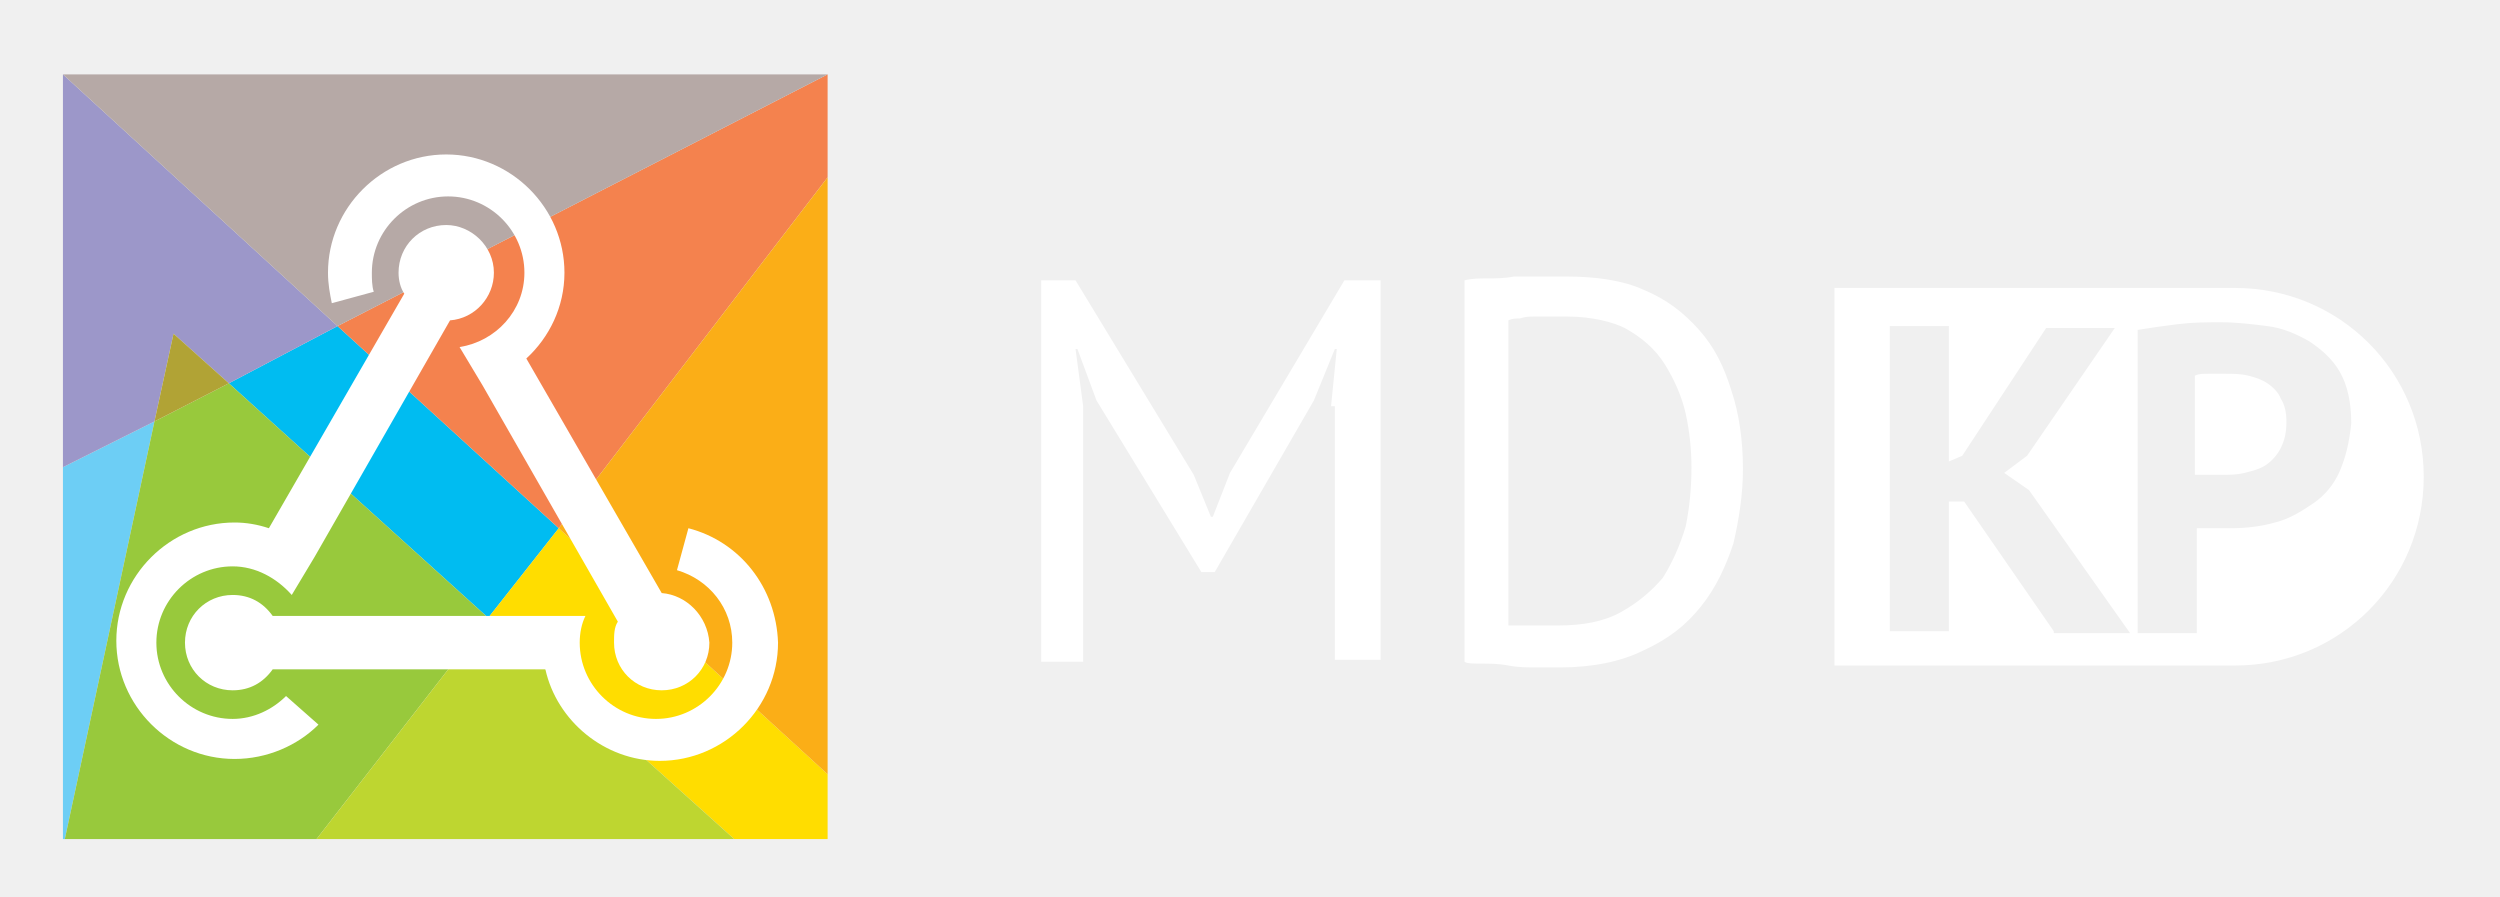
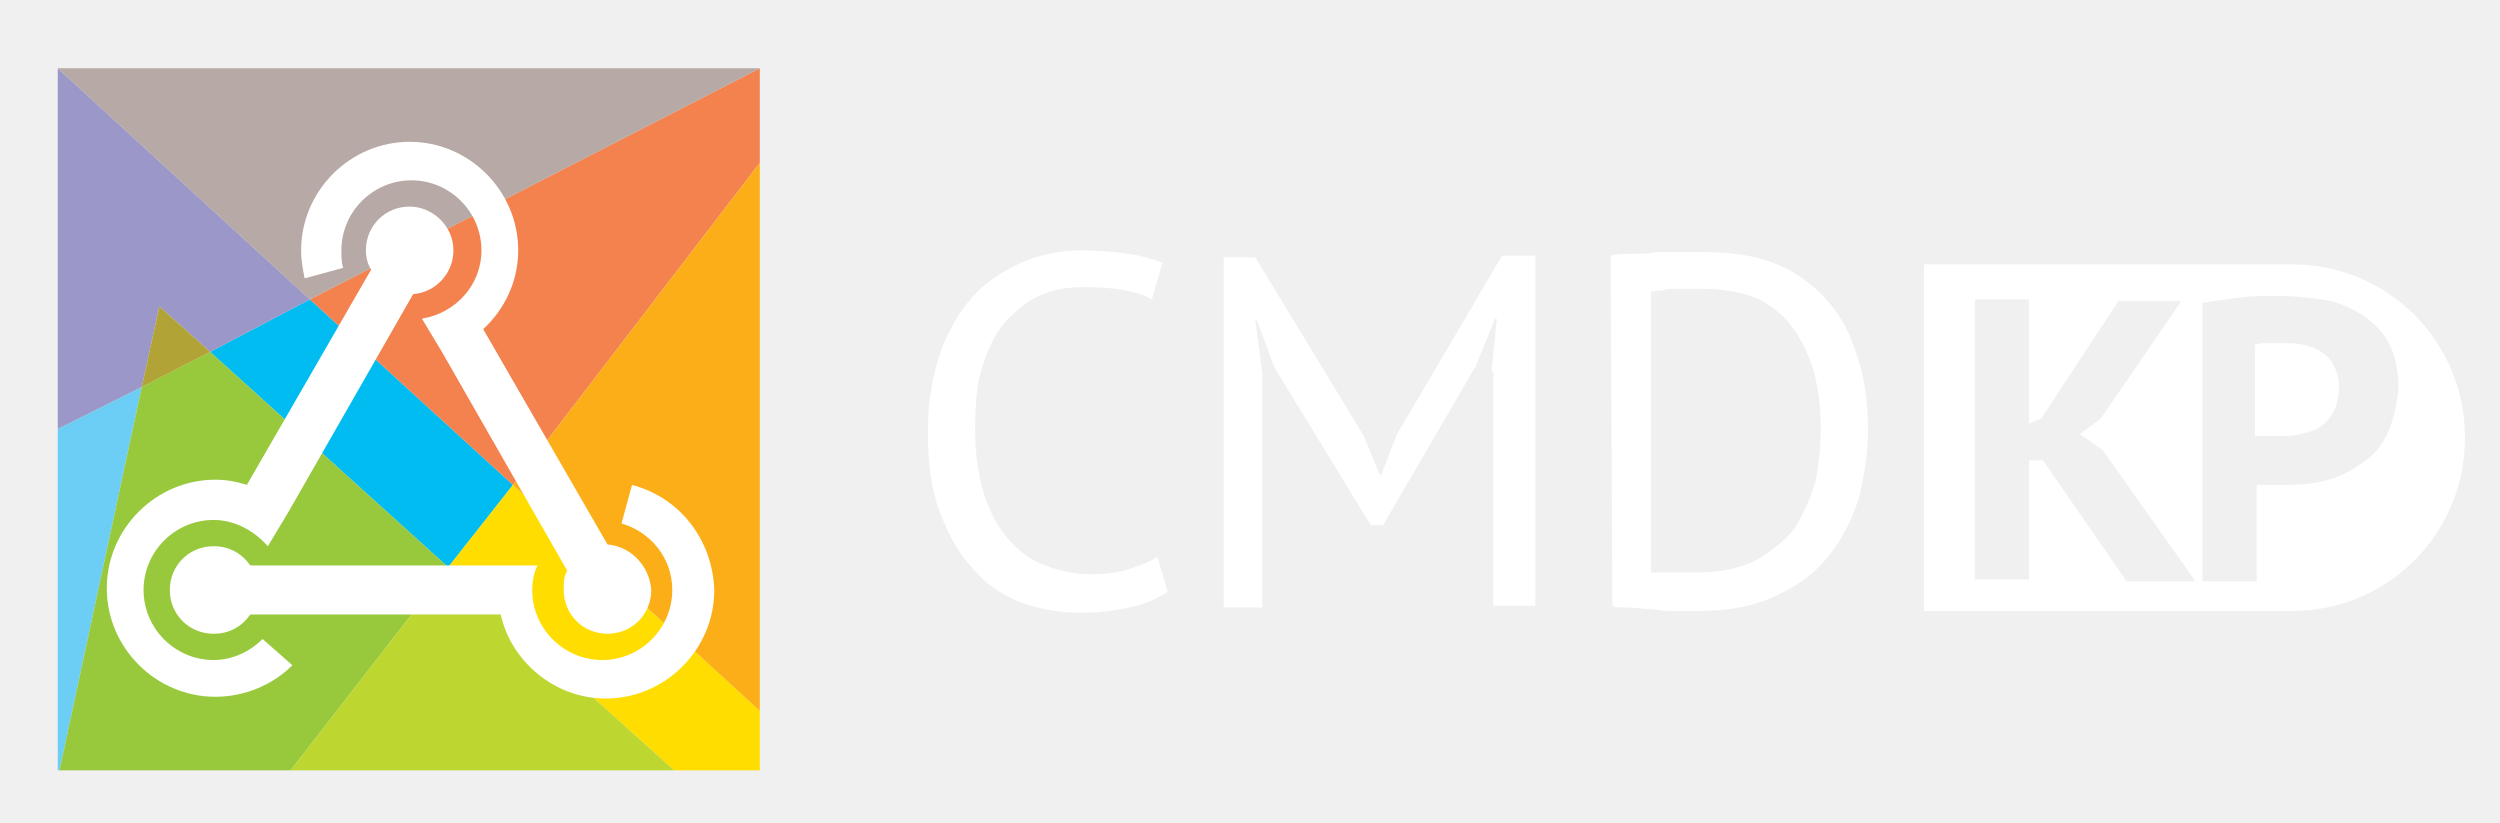
- <svg xmlns="http://www.w3.org/2000/svg" version="1.1" id="Layer_1" x="0px" y="0px" viewBox="0 0 131.1 47" style="enable-background:new 0 0 131.1 47;" xml:space="preserve">
+ <svg xmlns="http://www.w3.org/2000/svg" version="1.1" id="Layer_1" x="0px" y="0px" viewBox="0 0 142.8 47" style="enable-background:new 0 0 142.8 47;" xml:space="preserve">
  <style type="text/css">
	.st0{fill:#FFFFFF;}
	.st1{fill:#6DCEF5;}
	.st2{fill:#00BCF1;}
	.st3{fill:#F69451;}
	.st4{fill:#F4824E;}
	.st5{fill:#9C97C9;}
	.st6{fill:#B6A9A6;}
	.st7{fill:#FFDD00;}
	.st8{fill:#FBAE17;}
	.st9{fill:#A5CD39;}
	.st10{fill:#98C93C;}
	.st11{fill:#B1A335;}
	.st12{fill:#BED630;}
</style>
  <g>
    <g>
      <g>
-         <path class="st0" d="M118.9,20.1c-0.3-0.2-0.6-0.3-1-0.4s-0.8-0.1-1.2-0.1c-0.3,0-0.6,0-0.9,0s-0.5,0-0.7,0.1v5.2     c0.1,0,0.2,0,0.3,0c0.1,0,0.3,0,0.4,0s0.3,0,0.4,0s0.2,0,0.3,0c0.4,0,0.8,0,1.2-0.1c0.4-0.1,0.8-0.2,1.1-0.4     c0.3-0.2,0.6-0.5,0.8-0.9c0.2-0.4,0.3-0.8,0.3-1.4c0-0.5-0.1-0.9-0.3-1.2C119.5,20.6,119.2,20.3,118.9,20.1z" />
-         <path class="st0" d="M117.2,15.1L117.2,15.1L117.2,15.1h-21V20v14.9l0,0h21l0,0l0,0c5.5,0,9.9-4.4,9.9-9.9S122.7,15.1,117.2,15.1     z M107.7,33.1l-4.7-6.8h-0.8v6.8h-3.1v-16h3.1v7.1l0.7-0.3l4.4-6.7h3.6l-4.6,6.7l-1.2,0.9l1.3,0.9l5.3,7.5h-4     C107.7,33.2,107.7,33.1,107.7,33.1z M122.7,24.7c-0.3,0.7-0.8,1.3-1.4,1.7c-0.6,0.4-1.2,0.8-2,1c-0.7,0.2-1.5,0.3-2.3,0.3     c-0.1,0-0.2,0-0.4,0c-0.2,0-0.3,0-0.5,0s-0.4,0-0.5,0c-0.2,0-0.3,0-0.4,0v5.5h-3.1V17.3c0.6-0.1,1.3-0.2,2.1-0.3     c0.8-0.1,1.5-0.1,2.3-0.1s1.6,0.1,2.4,0.2s1.5,0.4,2.2,0.8c0.6,0.4,1.2,0.9,1.6,1.6s0.6,1.6,0.6,2.7     C123.2,23.2,123,24,122.7,24.7z" />
-       </g>
-       <g>
-         <path class="st0" d="M69.8,21.3l0.3-3H70L68.9,21l-5.2,9H63l-5.5-9l-1-2.7h-0.1l0.4,3v13.4h-2.2v-20h1.8l6.2,10.2l0.9,2.2h0.1     l0.9-2.3l6-10.1h1.9v19.9H70V21.3H69.8z" />
-         <path class="st0" d="M76.8,14.7c0.4-0.1,0.8-0.1,1.2-0.1c0.4,0,0.9,0,1.4-0.1c0.5,0,1,0,1.4,0s0.9,0,1.3,0c1.6,0,3,0.2,4.1,0.7     c1.2,0.5,2.1,1.2,2.9,2.1s1.3,1.9,1.7,3.2c0.4,1.2,0.6,2.6,0.6,4.1c0,1.3-0.2,2.6-0.5,3.9c-0.4,1.2-0.9,2.3-1.7,3.3     c-0.8,1-1.7,1.7-3,2.3C85,34.7,83.5,35,81.8,35c-0.3,0-0.7,0-1.2,0s-1,0-1.5-0.1s-1-0.1-1.4-0.1s-0.8,0-0.9-0.1V14.7z M82.2,16.6     c-0.2,0-0.5,0-0.8,0s-0.6,0-0.9,0s-0.5,0-0.8,0.1c-0.2,0-0.4,0-0.6,0.1v16c0.1,0,0.3,0,0.5,0c0.3,0,0.5,0,0.8,0s0.6,0,0.8,0     c0.3,0,0.4,0,0.5,0c1.3,0,2.4-0.2,3.3-0.7s1.6-1.1,2.2-1.8c0.5-0.8,0.9-1.7,1.2-2.7c0.2-1,0.3-2,0.3-3.1c0-0.9-0.1-1.9-0.3-2.8     c-0.2-0.9-0.6-1.8-1.1-2.6c-0.5-0.8-1.2-1.4-2.1-1.9C84.6,16.9,83.5,16.6,82.2,16.6z" />
+         <path class="st0" d="M132.6,20.1c-0.3-0.2-0.6-0.3-1-0.4s-0.8-0.1-1.2-0.1c-0.3,0-0.6,0-0.9,0s-0.5,0-0.7,0.1v5.2     c0.1,0,0.2,0,0.3,0s0.3,0,0.4,0c0.1,0,0.3,0,0.4,0c0.1,0,0.2,0,0.3,0c0.4,0,0.8,0,1.2-0.1s0.8-0.2,1.1-0.4     c0.3-0.2,0.6-0.5,0.8-0.9s0.3-0.8,0.3-1.4c0-0.5-0.1-0.9-0.3-1.2C133.2,20.6,132.9,20.3,132.6,20.1z" />
+         <path class="st0" d="M130.9,15.1L130.9,15.1L130.9,15.1h-21V20v14.9l0,0h21l0,0l0,0c5.5,0,9.9-4.4,9.9-9.9S136.4,15.1,130.9,15.1     z M121.4,33.1l-4.7-6.8h-0.8v6.8h-3.1v-16h3.1v7.1l0.7-0.3l4.4-6.7h3.6l-4.6,6.7l-1.2,0.9l1.3,0.9l5.3,7.5h-4     C121.4,33.2,121.4,33.1,121.4,33.1z M136.4,24.7c-0.3,0.7-0.8,1.3-1.4,1.7c-0.6,0.4-1.2,0.8-2,1c-0.7,0.2-1.5,0.3-2.3,0.3     c-0.1,0-0.2,0-0.4,0s-0.3,0-0.5,0s-0.4,0-0.5,0c-0.2,0-0.3,0-0.4,0v5.5h-3.1V17.3c0.6-0.1,1.3-0.2,2.1-0.3     c0.8-0.1,1.5-0.1,2.3-0.1s1.6,0.1,2.4,0.2s1.5,0.4,2.2,0.8c0.6,0.4,1.2,0.9,1.6,1.6c0.4,0.7,0.6,1.6,0.6,2.7     C136.9,23.2,136.7,24,136.4,24.7z" />
      </g>
    </g>
  </g>
  <g>
    <g>
      <polygon class="st1" points="3.3,24.5 3.3,44 3.4,44 8.1,22.1   " />
      <polygon class="st2" points="25.6,32.4 29.3,27.7 17.7,17.1 12,20.1   " />
      <path class="st3" d="M3.3,3.9L3.3,3.9L3.3,3.9z" />
      <polygon class="st4" points="17.7,17.1 29.3,27.7 43.4,9.3 43.4,3.9   " />
      <polygon class="st5" points="9.1,17.5 12,20.1 17.7,17.1 3.3,3.9 3.3,24.5 8.1,22.1   " />
      <polygon class="st6" points="43.4,3.9 3.3,3.9 3.3,3.9 17.7,17.1   " />
      <polygon class="st7" points="25.6,32.4 38.5,44 43.4,44 43.4,40.6 29.3,27.7   " />
      <polygon class="st8" points="43.4,40.6 43.4,9.3 29.3,27.7   " />
      <polygon class="st9" points="3.4,44 3.4,44 38.5,44 38.5,44 16.6,44   " />
      <polygon class="st10" points="25.6,32.4 12,20.1 8.1,22.1 3.4,44 16.6,44   " />
      <polygon class="st11" points="8.1,22.1 12,20.1 9.1,17.5   " />
      <polygon class="st12" points="16.6,44 38.5,44 25.6,32.4   " />
    </g>
    <g>
      <path class="st0" d="M23.4,11.8c-1.4,0-2.5,1.1-2.5,2.5c0,0.4,0.1,0.8,0.3,1.1l-7.1,12.3c-0.6-0.2-1.2-0.3-1.8-0.3    c-3.4,0-6.2,2.8-6.2,6.2s2.8,6.2,6.2,6.2c1.7,0,3.3-0.7,4.4-1.8L15,36.5c-0.7,0.7-1.7,1.2-2.8,1.2c-2.2,0-4-1.8-4-4s1.8-4,4-4    c1.2,0,2.3,0.6,3.1,1.5l1.2-2l7.1-12.4c1.3-0.1,2.3-1.2,2.3-2.5C25.9,12.9,24.7,11.8,23.4,11.8z" />
      <path class="st0" d="M34.7,31.1l-7.1-12.3c1.2-1.1,2-2.7,2-4.5c0-3.4-2.8-6.2-6.2-6.2s-6.2,2.8-6.2,6.2c0,0.6,0.1,1.1,0.2,1.6    l2.2-0.6c-0.1-0.3-0.1-0.7-0.1-1c0-2.2,1.8-4,4-4s4,1.8,4,4c0,2-1.5,3.6-3.4,3.9l1.2,2l7.1,12.4c-0.2,0.3-0.2,0.7-0.2,1.1    c0,1.4,1.1,2.5,2.5,2.5s2.5-1.1,2.5-2.5C37.1,32.3,36,31.2,34.7,31.1z" />
      <path class="st0" d="M36.1,27.7l-0.6,2.2c1.7,0.5,2.9,2,2.9,3.8c0,2.2-1.8,4-4,4s-4-1.8-4-4c0-0.5,0.1-1,0.3-1.4h-2.3H14.3    c-0.5-0.7-1.2-1.1-2.1-1.1c-1.4,0-2.5,1.1-2.5,2.5c0,1.4,1.1,2.5,2.5,2.5c0.9,0,1.6-0.4,2.1-1.1h14.3c0.6,2.7,3.1,4.8,6,4.8    c3.4,0,6.2-2.8,6.2-6.2C40.7,30.8,38.8,28.4,36.1,27.7z" />
    </g>
  </g>
+   <g>
+     <path class="st0" d="M66.7,33.8c-0.6,0.4-1.3,0.7-2.2,0.9c-0.9,0.2-1.8,0.3-2.8,0.3c-1.2,0-2.3-0.2-3.4-0.6c-1-0.4-2-1-2.7-1.9   c-0.8-0.8-1.4-1.9-1.9-3.2C53.2,28,53,26.5,53,24.7c0-1.9,0.3-3.4,0.8-4.8c0.5-1.3,1.2-2.4,2-3.2c0.8-0.8,1.8-1.4,2.8-1.8   c1-0.4,2.1-0.6,3.1-0.6c1.1,0,2.1,0.1,2.8,0.2c0.7,0.1,1.3,0.3,1.9,0.5l-0.6,2.1c-0.9-0.5-2.2-0.7-3.9-0.7c-0.8,0-1.6,0.1-2.3,0.4   c-0.8,0.3-1.4,0.8-2,1.4s-1.1,1.5-1.4,2.5c-0.4,1-0.5,2.3-0.5,3.9c0,1.4,0.2,2.6,0.5,3.6s0.8,1.9,1.4,2.6c0.6,0.7,1.3,1.2,2.1,1.5   s1.7,0.5,2.6,0.5c0.9,0,1.6-0.1,2.2-0.3c0.6-0.2,1.2-0.4,1.6-0.7L66.7,33.8z" />
+     <path class="st0" d="M85.2,21.2l0.3-3h-0.1l-1.1,2.7L79,30h-0.7l-5.5-9l-1-2.7h-0.1l0.4,3v13.4h-2.2v-20h1.8l6.2,10.2l0.9,2.2h0.1   l0.9-2.3l6-10.2h1.9v20h-2.4V21.2H85.2z" />
+     <path class="st0" d="M92,14.6c0.4-0.1,0.8-0.1,1.2-0.1c0.4,0,0.9,0,1.4-0.1c0.5,0,1,0,1.4,0c0.5,0,0.9,0,1.3,0c1.6,0,3,0.2,4.2,0.7   s2.1,1.2,2.9,2.1s1.3,1.9,1.7,3.2c0.4,1.2,0.6,2.6,0.6,4.1c0,1.4-0.2,2.6-0.5,3.9c-0.4,1.2-0.9,2.3-1.7,3.3c-0.8,1-1.7,1.7-3,2.3   c-1.2,0.6-2.7,0.9-4.4,0.9c-0.3,0-0.7,0-1.2,0s-1,0-1.5-0.1c-0.5,0-1-0.1-1.4-0.1s-0.8,0-0.9-0.1L92,14.6L92,14.6z M97.4,16.5   c-0.2,0-0.5,0-0.8,0s-0.6,0-0.9,0s-0.5,0-0.8,0.1c-0.2,0-0.4,0-0.6,0.1v16c0.1,0,0.3,0,0.5,0c0.3,0,0.5,0,0.8,0s0.6,0,0.8,0   c0.3,0,0.4,0,0.5,0c1.3,0,2.4-0.2,3.4-0.7c0.9-0.5,1.6-1.1,2.2-1.8c0.5-0.8,0.9-1.7,1.2-2.7c0.2-1,0.3-2,0.3-3.1   c0-0.9-0.1-1.9-0.3-2.8c-0.2-0.9-0.6-1.8-1.1-2.6c-0.5-0.8-1.2-1.4-2.1-1.9C99.8,16.8,98.7,16.5,97.4,16.5z" />
+   </g>
</svg>
